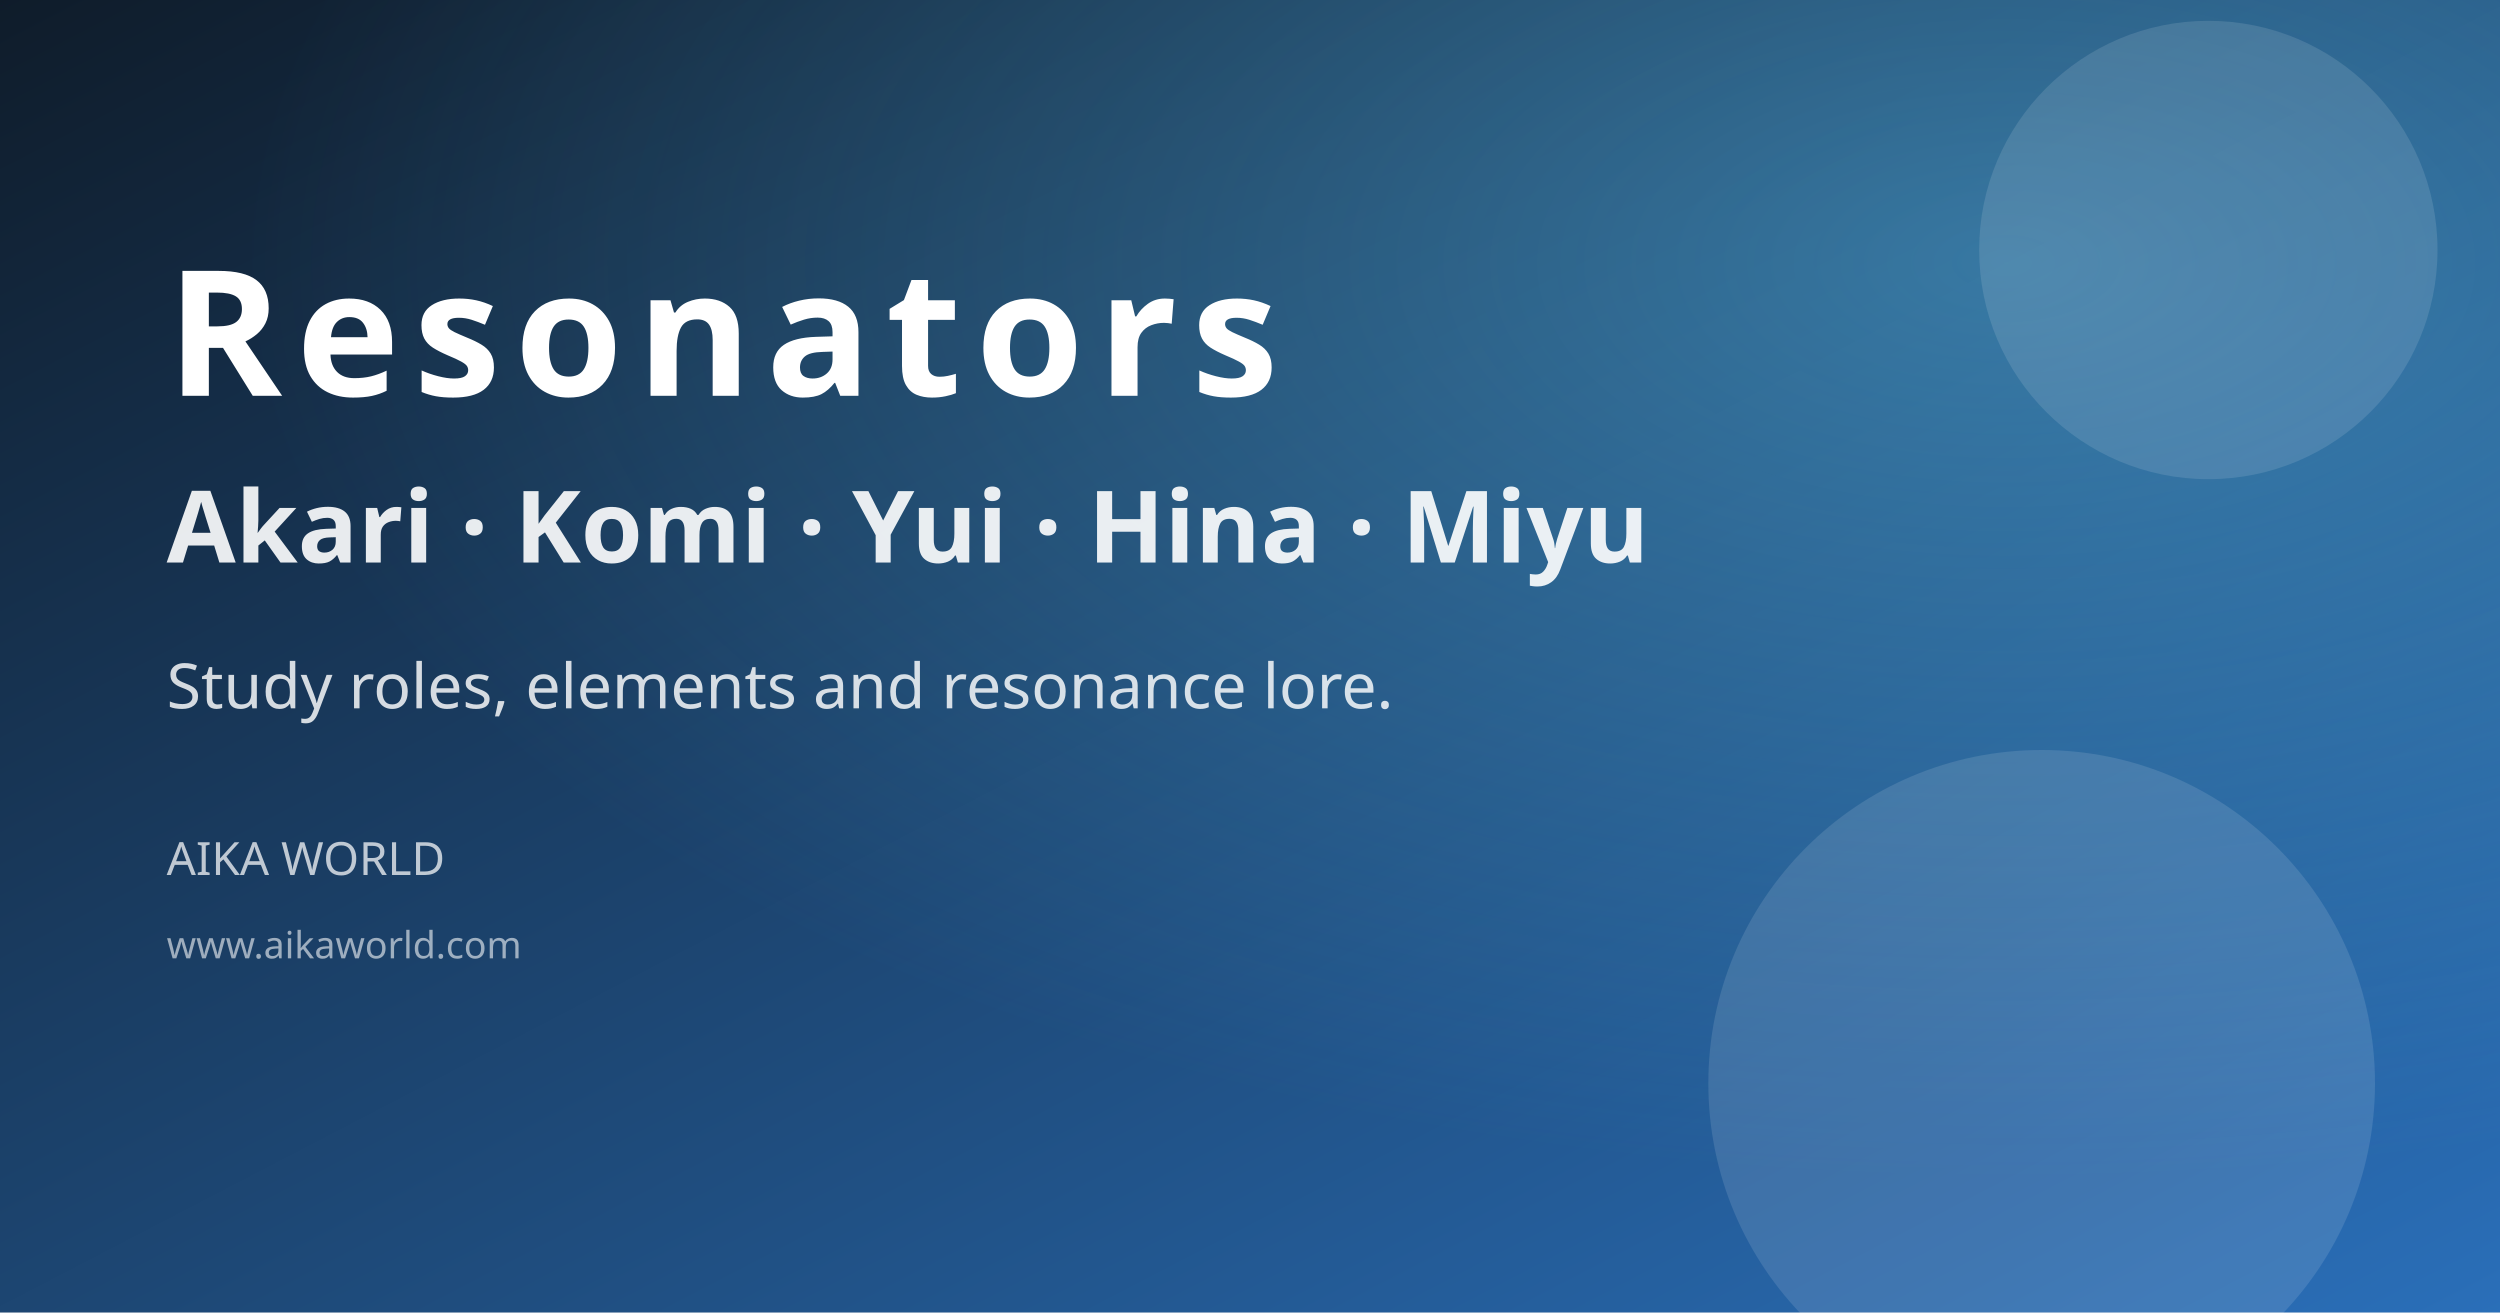
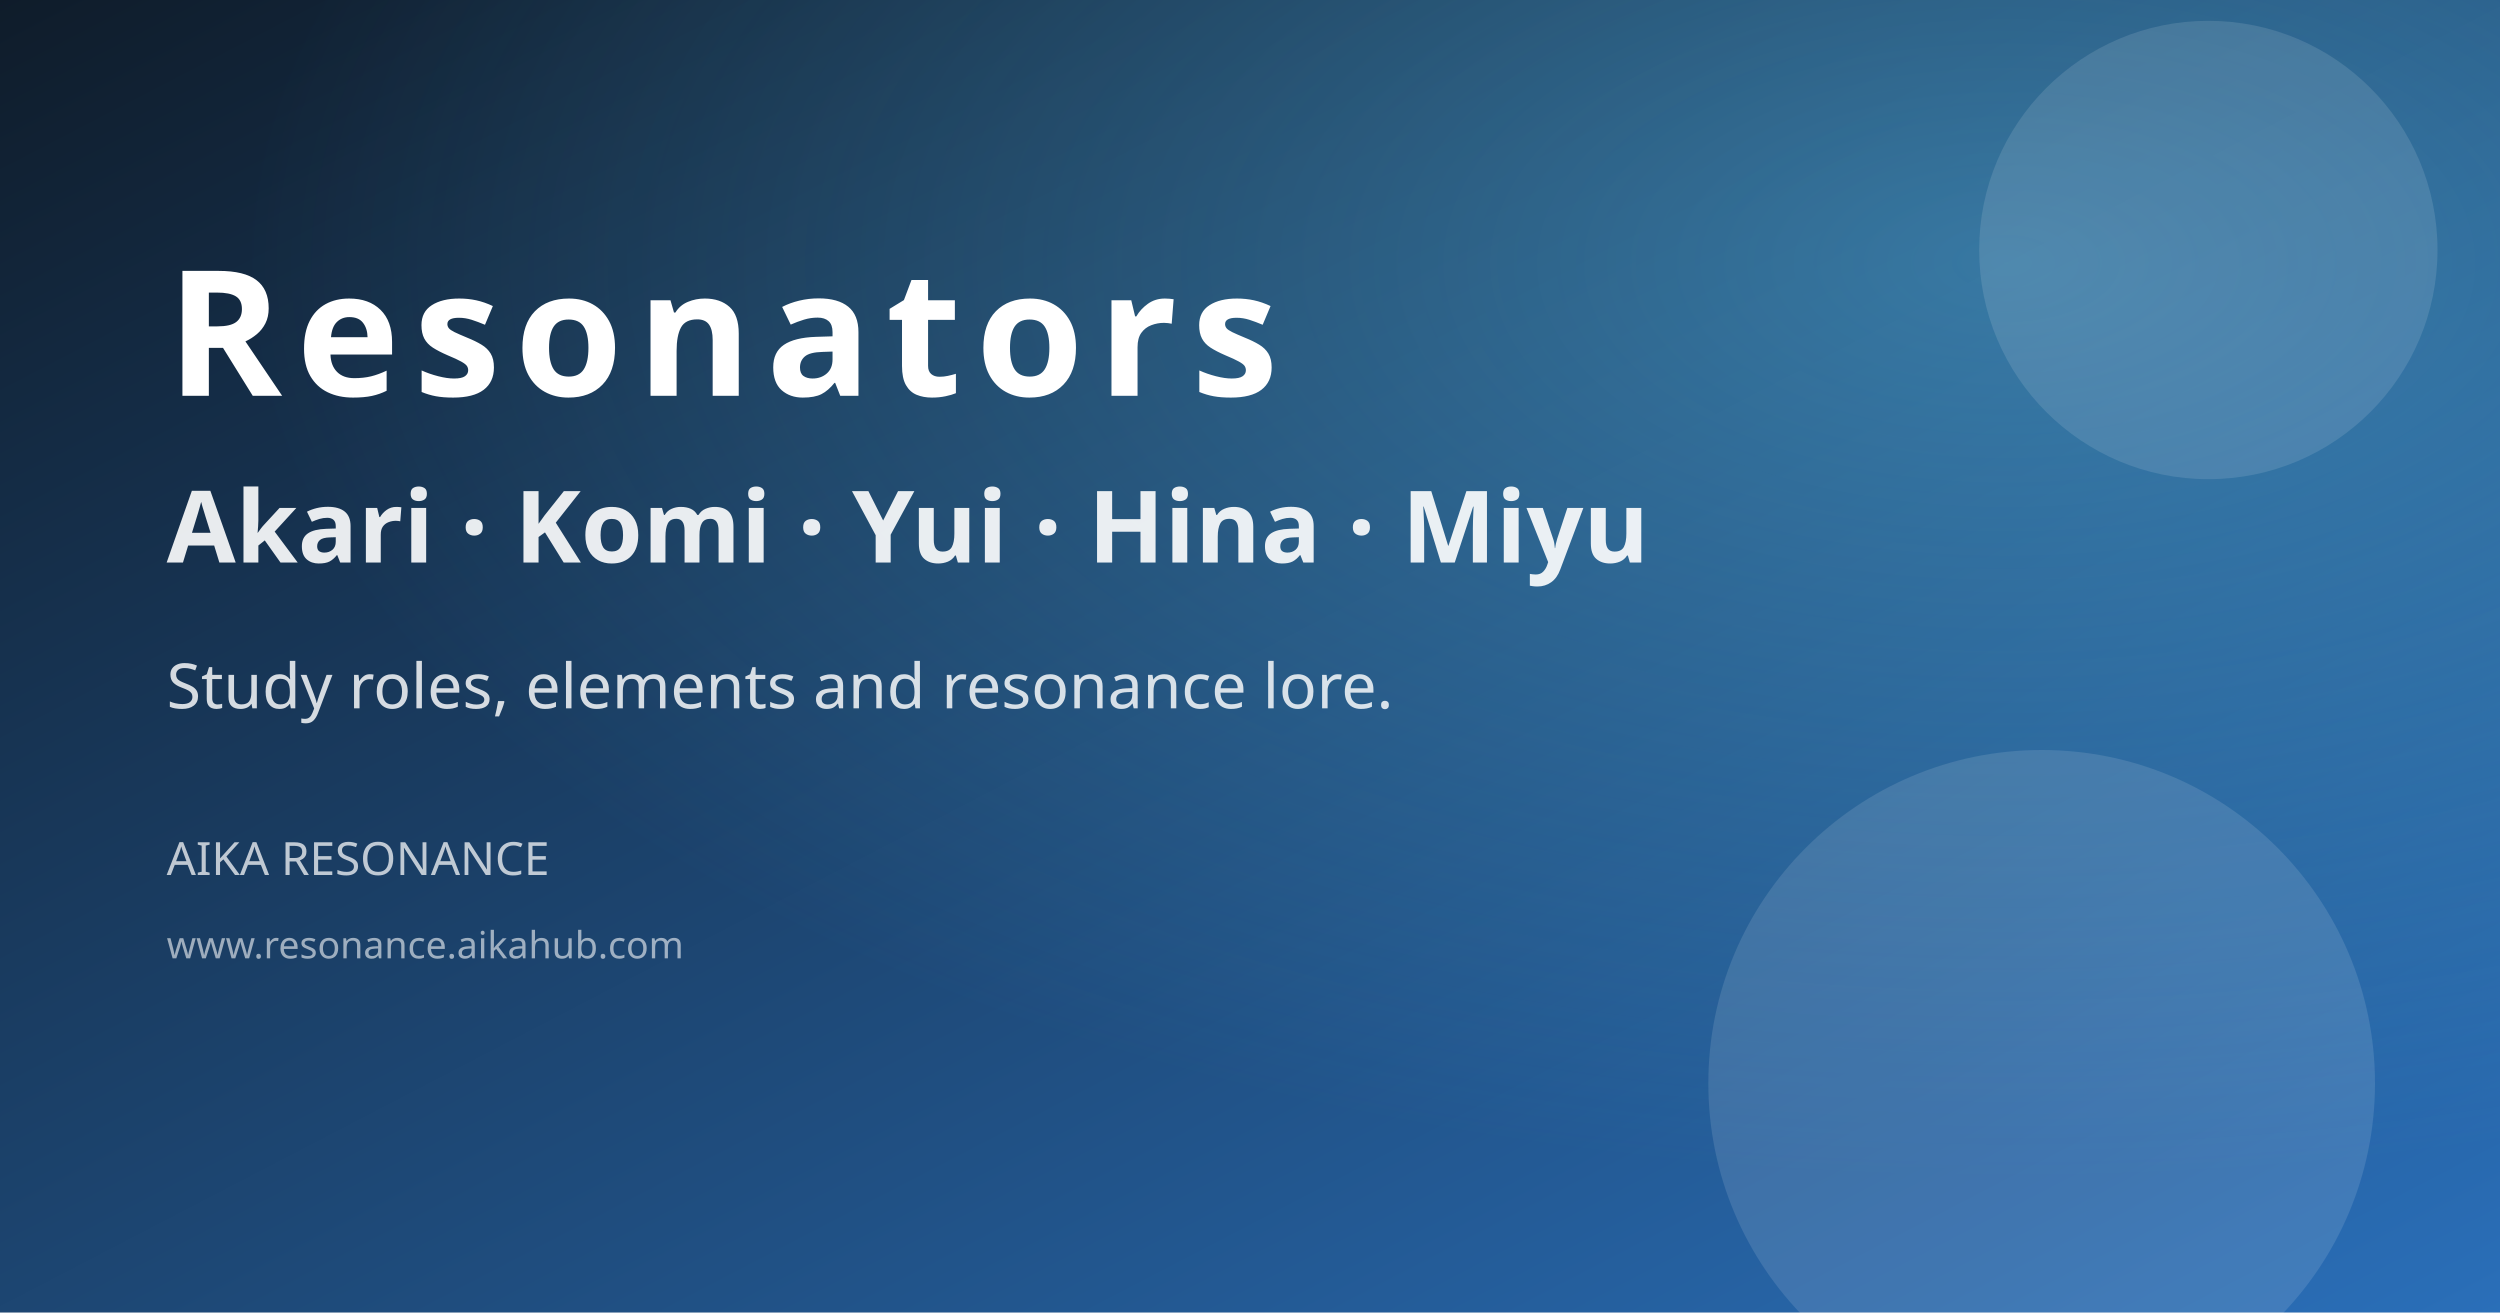
<svg xmlns="http://www.w3.org/2000/svg" width="1200" height="630" viewBox="0 0 1200 630">
  <defs>
    <linearGradient id="characters-en-gradient" x1="0%" y1="0%" x2="100%" y2="100%">
      <stop offset="0%" stop-color="#0f1c2a" />
      <stop offset="100%" stop-color="#2a6fb9" />
    </linearGradient>
    <radialGradient id="characters-en-radial" cx="80%" cy="20%" r="70%">
      <stop offset="0%" stop-color="#6bd8ff" stop-opacity="0.35" />
      <stop offset="100%" stop-color="#6bd8ff" stop-opacity="0" />
    </radialGradient>
  </defs>
  <rect width="1200" height="630" fill="url(#characters-en-gradient)" />
  <rect width="1200" height="630" fill="url(#characters-en-radial)" />
  <g fill="rgba(255,255,255,0.12)">
    <circle cx="1060" cy="120" r="110" />
    <circle cx="980" cy="520" r="160" />
  </g>
  <g fill="#ffffff">
    <text x="80" y="190" font-family="'Fira Sans', 'Segoe UI', sans-serif" font-size="84" font-weight="700" letter-spacing="0.08em">Resonators</text>
    <text x="80" y="270" font-family="'Fira Sans', 'Segoe UI', sans-serif" font-size="48" font-weight="600" opacity="0.9">Akari · Komi · Yui · Hina · Miyu</text>
    <text x="80" y="340" font-family="'Fira Sans', 'Segoe UI', sans-serif" font-size="30" opacity="0.82">Study roles, elements and resonance lore.</text>
  </g>
  <g transform="translate(80, 420)" fill="#ffffff" opacity="0.72">
-     <text font-family="'Fira Sans', 'Segoe UI', sans-serif" font-size="22">AIKA WORLD</text>
-     <text y="40" font-family="'Fira Sans', 'Segoe UI', sans-serif" font-size="18" opacity="0.8">www.aikaworld.com</text>
+     <text font-family="'Fira Sans', 'Segoe UI', sans-serif" font-size="22">AIKA RESONANCE</text>
+     <text y="40" font-family="'Fira Sans', 'Segoe UI', sans-serif" font-size="18" opacity="0.8">www.resonance.aikahub.com</text>
  </g>
</svg>
